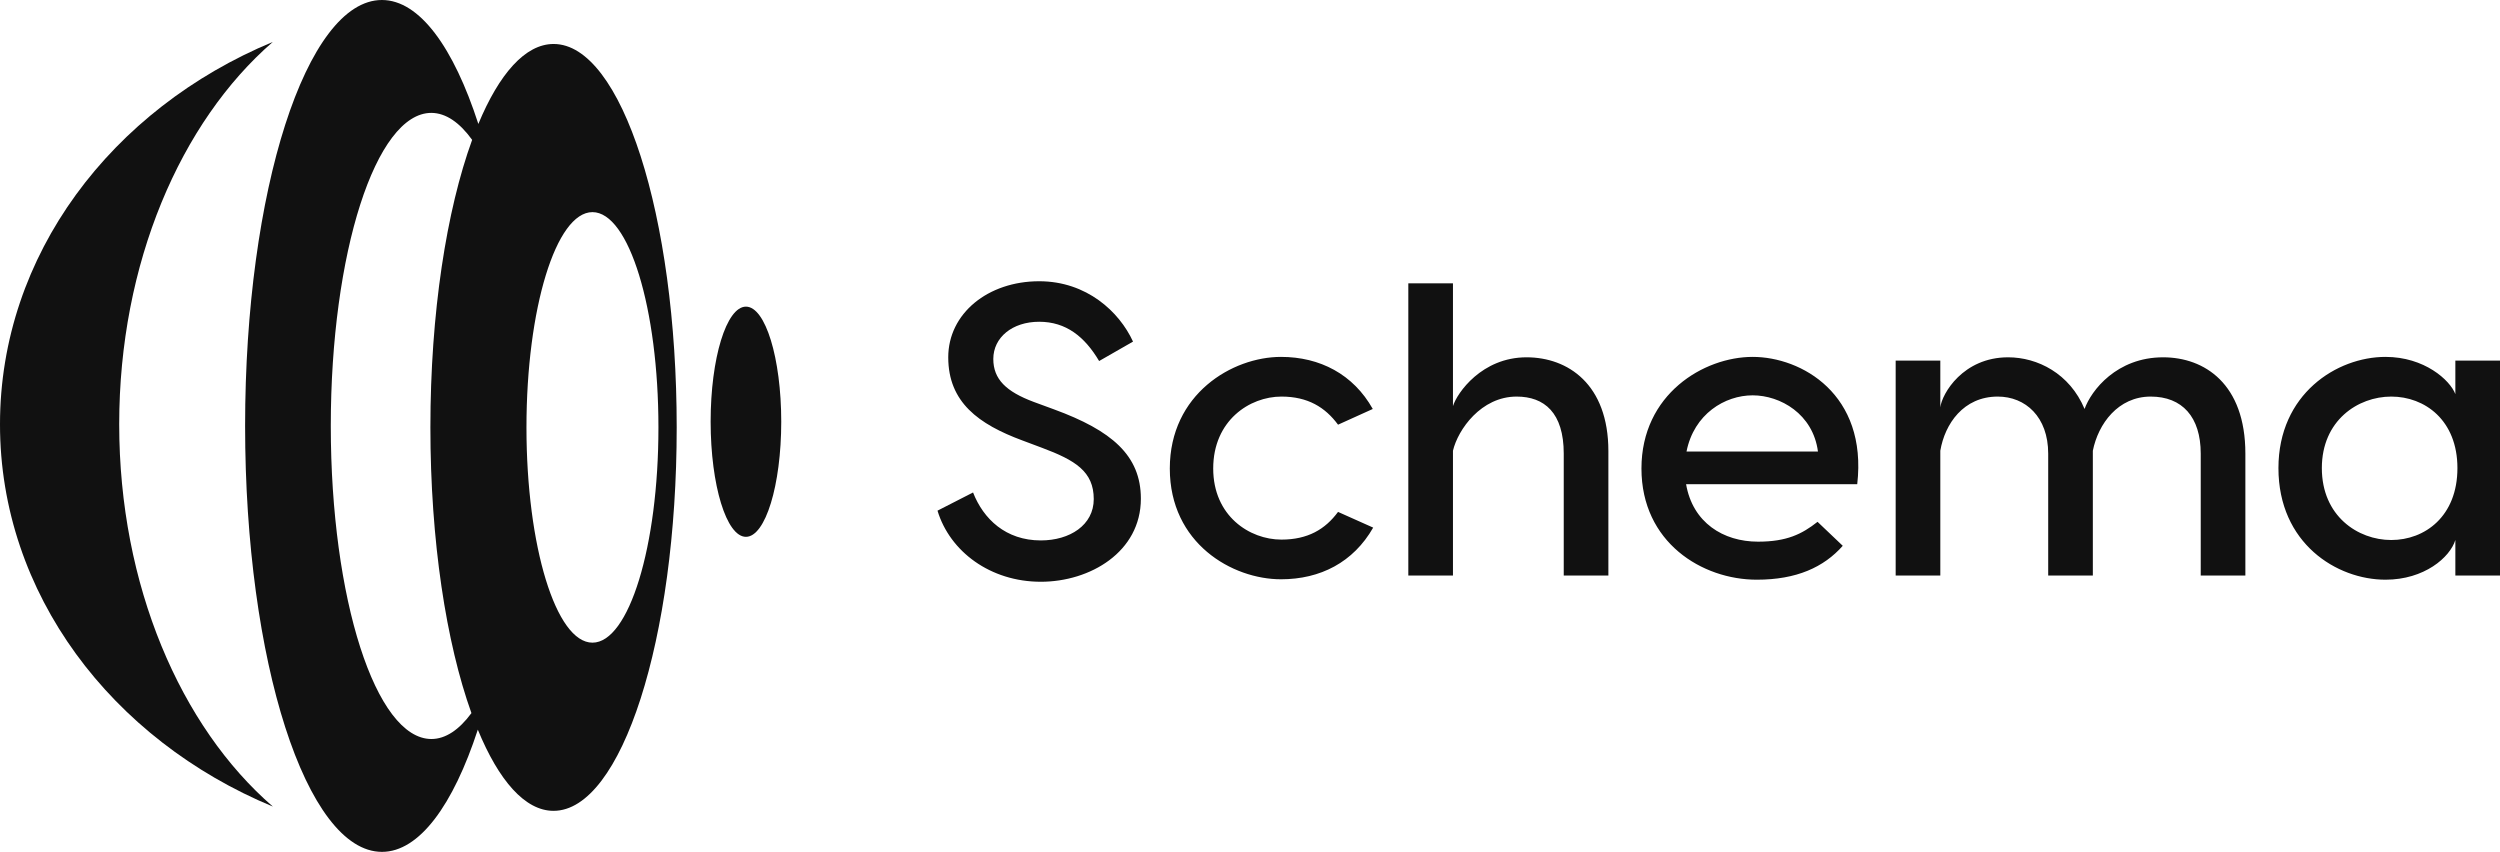
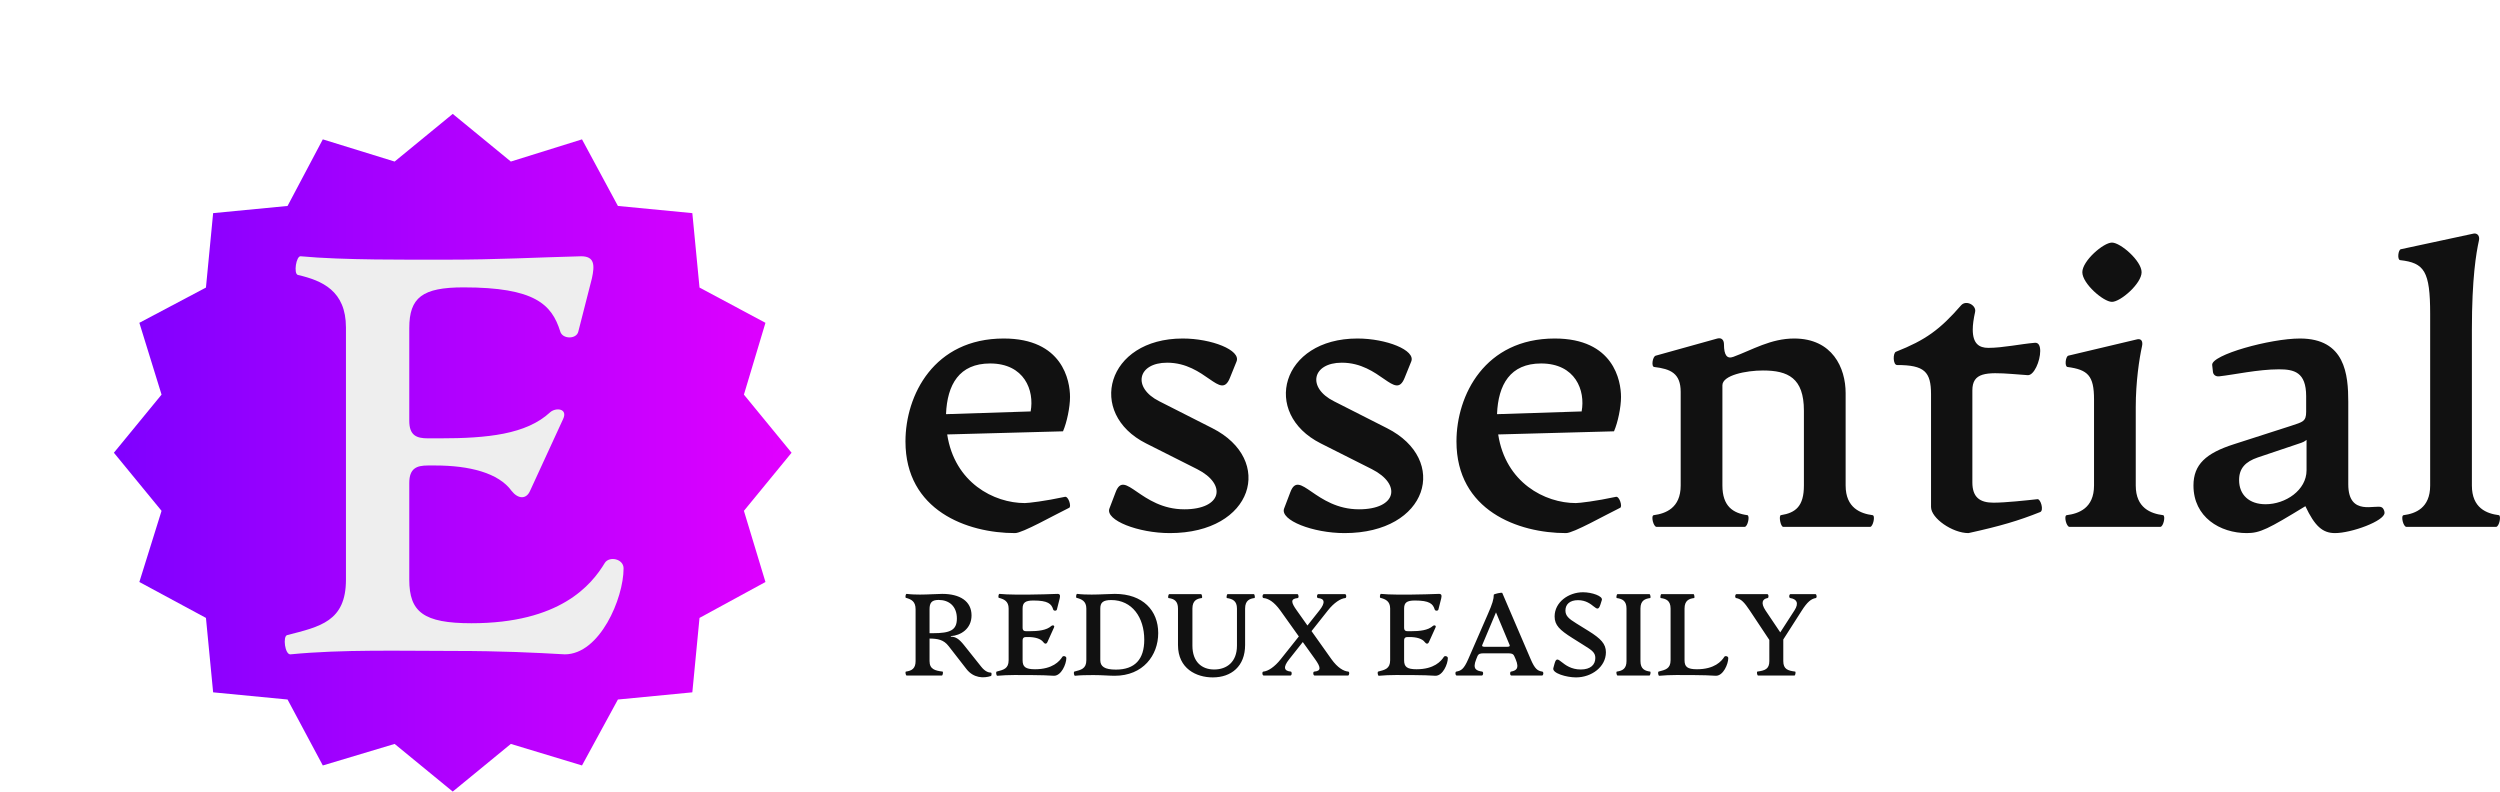
- <svg xmlns="http://www.w3.org/2000/svg" width="320" height="109" stroke="null" style="vector-effect: non-scaling-stroke;" class="css-k1x8l0" id="hhadagbd">
-   <defs id="SvgjsDefs4490" />
-   <g id="SvgjsG4491" featurekey="rZF8Vg-0" transform="matrix(1.367821,0,0,1.367821,-18.61467,-13.9928)" fill="#111">
-     <g>
-       <path fill-rule="evenodd" clip-rule="evenodd" d="M80.11,49.695c0.003,5.951,1.481,10.771,3.303,10.771   c1.823,0,3.302-4.824,3.305-10.768c-0.003-5.951-1.479-10.773-3.303-10.773C81.591,38.926,80.107,43.748,80.11,49.695z" />
-       <path fill-rule="evenodd" clip-rule="evenodd" d="M39.138,14.154c-15.075,6.26-25.529,19.93-25.529,35.779   c-0.004,15.852,10.454,29.52,25.536,35.777C30.504,78.232,24.764,65,24.764,49.934S30.508,21.637,39.138,14.154z" />
-       <path fill-rule="evenodd" clip-rule="evenodd" d="M49.349,10.23c-7.066,0-12.803,17.854-12.803,39.857   c0,22.016,5.736,39.859,12.808,39.861c3.491-0.002,6.66-4.367,8.969-11.438c1.954,4.756,4.414,7.598,7.084,7.598   c6.367,0.002,11.532-16.066,11.527-35.883c0.005-19.816-5.156-35.887-11.521-35.879c-2.651,0-5.093,2.797-7.041,7.484   C56.057,14.668,52.871,10.234,49.349,10.23z M75.225,50.227c0.005,11.121-2.764,20.143-6.174,20.143   c-3.412,0-6.176-9.023-6.176-20.139c0-11.127,2.764-20.146,6.176-20.15C72.465,30.084,75.229,39.102,75.225,50.227z M57.792,23.318   c-2.395,6.576-3.907,16.191-3.907,26.908c-0.001,10.623,1.484,20.166,3.841,26.736c-1.15,1.559-2.418,2.424-3.748,2.424   c-5.202-0.004-9.414-13.117-9.414-29.299c0-16.174,4.212-29.293,9.407-29.293C55.333,20.797,56.626,21.701,57.792,23.318z" />
-     </g>
+ <svg xmlns="http://www.w3.org/2000/svg" width="439" height="139" viewBox="0 0 439 139" class="css-1j8o68f">
+   <defs id="SvgjsDefs1526">
+     <linearGradient id="SvgjsLinearGradient1535">
+       <stop id="SvgjsStop1536" stop-color="#7f00ff" offset="0" />
+       <stop id="SvgjsStop1537" stop-color="#e100ff" offset="1" />
+     </linearGradient>
+   </defs>
+   <g id="SvgjsG1527" featurekey="symbolContainer" transform="matrix(1.146435,0,0,1.146435,20,20)" fill="url(#SvgjsLinearGradient1535)">
+     <path d="M103.8 51.9l-7.3 8.9 3.3 10.9-10.1 5.5-1.1 11.4-11.4 1.1-5.5 10.1-10.9-3.3-8.9 7.3-8.9-7.3-11 3.3-5.4-10.1-11.4-1.1-1.1-11.4-10.2-5.5 3.4-10.9L0 51.9 7.3 43 3.9 32l10.2-5.4 1.1-11.4 11.4-1.1L32 3.9l11 3.4L51.9 0l8.9 7.3 10.9-3.4 5.5 10.2 11.4 1.1 1.1 11.4L99.8 32l-3.3 11 7.3 8.9z" />
  </g>
-   <g id="SvgjsG4492" featurekey="6VBqdG-0" transform="matrix(2.645502,0,0,2.645502,118.1482,20.76191)" fill="#111">
-     <path d="M5.62 5.76 c2.3 0 3.88 1.48 4.54 2.92 l-1.64 0.94 c-0.7 -1.18 -1.6 -1.9 -2.9 -1.9 s-2.22 0.76 -2.22 1.8 c0 0.98 0.62 1.58 1.96 2.08 l0.98 0.36 c2.78 1.02 4.2 2.22 4.2 4.32 c0 2.58 -2.46 4.02 -4.84 4.02 c-2.44 0 -4.4 -1.46 -5 -3.44 l1.72 -0.88 c0.5 1.28 1.58 2.32 3.28 2.32 c1.4 0 2.56 -0.74 2.56 -2 c0 -1.34 -0.9 -1.88 -2.5 -2.48 l-0.96 -0.36 c-2.1 -0.78 -3.58 -1.84 -3.58 -4.02 c0 -2.12 1.92 -3.68 4.4 -3.68 z M17.32 9.42 c1.88 0 3.5 0.84 4.44 2.52 l-1.68 0.76 c-0.62 -0.84 -1.46 -1.36 -2.74 -1.36 c-1.54 0 -3.3 1.16 -3.3 3.48 c0 2.3 1.76 3.44 3.3 3.44 c1.28 0 2.12 -0.5 2.74 -1.34 l1.7 0.76 c-0.96 1.68 -2.56 2.5 -4.46 2.5 c-2.36 0 -5.38 -1.74 -5.38 -5.36 c0 -3.6 3.02 -5.4 5.38 -5.4 z M29.2 9.44 c2 0 3.96 1.3 3.96 4.54 l0 6.02 l-2.16 0 l0 -5.9 c0 -1.98 -0.94 -2.76 -2.28 -2.76 c-1.72 0 -2.84 1.6 -3.08 2.62 l0 6.04 l-2.16 0 l0 -14.14 l2.16 0 l0 5.94 c0.2 -0.64 1.4 -2.36 3.56 -2.36 z M40.14 9.42 c2.36 0 5.56 1.8 5.06 6.16 l-8.28 0 c0.32 1.86 1.8 2.78 3.48 2.78 c1.38 0 2.12 -0.36 2.88 -0.96 l1.22 1.16 c-0.92 1.04 -2.24 1.64 -4.16 1.64 c-2.64 0 -5.58 -1.8 -5.58 -5.38 c0 -3.6 3.02 -5.4 5.38 -5.4 z M40.14 11.28 c-1.34 0 -2.84 0.9 -3.2 2.72 l6.36 0 c-0.24 -1.82 -1.82 -2.72 -3.16 -2.72 z M60 9.44 c2 0 3.98 1.28 3.98 4.66 l0 5.9 l-2.16 0 l0 -5.9 c0 -1.78 -0.9 -2.76 -2.42 -2.76 c-1.58 0 -2.54 1.32 -2.8 2.62 l0 6.04 l-2.16 0 l0 -5.9 c0 -1.78 -1.1 -2.76 -2.44 -2.76 c-1.66 0 -2.56 1.32 -2.78 2.62 l0 6.04 l-2.16 0 l0 -10.4 l2.16 0 l0 2.26 c0.08 -0.66 1.1 -2.42 3.28 -2.42 c1.42 0 2.98 0.78 3.7 2.5 c0.32 -0.9 1.56 -2.5 3.8 -2.5 z M70.76 9.42 c1.88 0 3.12 1.12 3.38 1.8 l0 -1.62 l2.16 0 l0 10.4 l-2.16 0 l0 -1.72 c-0.26 0.84 -1.5 1.92 -3.38 1.92 c-2.36 0 -5.18 -1.76 -5.18 -5.4 c0 -3.58 2.82 -5.38 5.18 -5.38 z M71.04 11.34 c-1.62 0 -3.36 1.16 -3.36 3.46 c0 2.32 1.74 3.48 3.36 3.48 s3.2 -1.14 3.2 -3.48 c0 -2.32 -1.58 -3.46 -3.2 -3.46 z" />
+   <g id="SvgjsG1528" featurekey="monogramFeature-0" transform="matrix(1.65483,0,0,1.65483,47.54315,15.41391)" fill="#eeeeee">
+     <path d="M2.1 60.12 c-0.6 0.06 -0.84 -1.92 -0.36 -2.04 c3.48 -0.9 6.24 -1.44 6.24 -5.88 l0 -26.76 c0 -3.9 -2.52 -4.98 -5.1 -5.58 c-0.48 -0.12 -0.18 -2.04 0.3 -1.98 c4.44 0.42 11.46 0.36 15.48 0.36 c5.46 0 9.48 -0.24 14.28 -0.36 c1.44 0 1.44 0.96 1.14 2.34 l-1.44 5.64 c-0.18 0.84 -1.68 0.84 -1.92 0 c-0.9 -2.88 -2.7 -4.68 -10.26 -4.68 c-4.38 0 -5.76 1.08 -5.76 4.32 l0 9.84 c0 1.56 0.78 1.86 1.98 1.86 l1.26 0 c5.04 0 9.18 -0.42 11.7 -2.76 c0.6 -0.54 1.92 -0.42 1.38 0.72 l-3.48 7.56 c-0.42 1.02 -1.32 0.9 -1.98 0.06 c-1.38 -1.92 -4.5 -2.7 -8.1 -2.7 l-0.78 0 c-1.2 0 -1.98 0.3 -1.98 1.86 l0 10.26 c0 3.42 1.5 4.62 6.6 4.62 c9.36 0 12.72 -4.02 14.16 -6.42 c0.48 -0.72 1.98 -0.42 1.98 0.6 c0 3.18 -2.52 9.12 -6.24 9.12 c-3.18 -0.18 -6.72 -0.36 -11.76 -0.36 c-5.58 0 -11.82 -0.18 -17.34 0.36 z" />
+   </g>
+   <g id="SvgjsG1529" featurekey="nameFeature-0" transform="matrix(1.711872,0,0,1.711872,155.9186,24.04135)" fill="#111111">
+     <path d="M18.16 36.92 c0.36 -0.08 0.68 1 0.44 1.12 c-1.56 0.76 -4.8 2.6 -5.56 2.6 c-4.92 0 -11.24 -2.32 -11.24 -9.4 c0 -4.76 2.92 -10.56 10.08 -10.56 c6.04 0 6.8 4.32 6.8 6 c0 1.04 -0.32 2.6 -0.72 3.52 l-11.88 0.32 c0.76 4.96 4.8 7.04 7.96 7.04 c0.36 0 2.08 -0.2 4.12 -0.64 z M10.48 23.24 c-3.16 0 -4.4 2.16 -4.52 5.2 l8.68 -0.28 c0.4 -2.16 -0.64 -4.92 -4.16 -4.92 z M28.92 40.64 c-3.24 0 -6.64 -1.32 -6.2 -2.52 l0.64 -1.68 c0.92 -2.44 2.56 1.76 7.04 1.76 c3.88 0 4.4 -2.56 1.32 -4.12 l-5.24 -2.64 c-6.12 -3.08 -4.08 -10.76 3.76 -10.76 c2.96 0 6 1.2 5.52 2.36 l-0.68 1.68 c-0.96 2.4 -2.48 -1.56 -6.44 -1.56 c-3.04 0 -3.6 2.56 -0.8 3.96 l5.44 2.76 c6.4 3.24 4.24 10.76 -4.36 10.76 z M46.84 40.64 c-3.24 0 -6.64 -1.32 -6.2 -2.52 l0.64 -1.68 c0.92 -2.44 2.56 1.76 7.04 1.76 c3.88 0 4.4 -2.56 1.32 -4.12 l-5.24 -2.64 c-6.12 -3.08 -4.08 -10.76 3.76 -10.76 c2.96 0 6 1.2 5.52 2.36 l-0.68 1.68 c-0.96 2.4 -2.48 -1.56 -6.44 -1.56 c-3.04 0 -3.6 2.56 -0.8 3.96 l5.44 2.76 c6.4 3.24 4.24 10.76 -4.36 10.76 z M74.68 36.92 c0.36 -0.08 0.68 1 0.44 1.12 c-1.56 0.76 -4.8 2.6 -5.56 2.6 c-4.92 0 -11.24 -2.32 -11.24 -9.4 c0 -4.76 2.92 -10.56 10.08 -10.56 c6.04 0 6.8 4.32 6.8 6 c0 1.04 -0.32 2.6 -0.72 3.52 l-11.88 0.32 c0.76 4.96 4.8 7.04 7.96 7.04 c0.36 0 2.08 -0.2 4.12 -0.64 z M67 23.24 c-3.16 0 -4.4 2.16 -4.52 5.2 l8.68 -0.28 c0.4 -2.16 -0.64 -4.92 -4.16 -4.92 z M78.84 40 c-0.32 0 -0.6 -1.16 -0.28 -1.2 c1.2 -0.16 2.76 -0.72 2.76 -3.04 l0 -9.6 c0 -1.92 -1.04 -2.36 -2.72 -2.56 c-0.32 -0.04 -0.16 -1.08 0.16 -1.16 l6.32 -1.76 c0.48 -0.12 0.68 0.2 0.68 0.6 c0 1.12 0.32 1.52 0.96 1.28 c1.96 -0.72 3.84 -1.88 6.24 -1.88 c3.92 0 5.28 3 5.28 5.6 l0 9.48 c0 2.32 1.56 2.88 2.76 3.04 c0.32 0.04 0.04 1.2 -0.24 1.2 l-8.92 0 c-0.28 0 -0.48 -1.16 -0.24 -1.2 c1.52 -0.24 2.36 -0.92 2.36 -3.04 l0 -7.68 c0 -3.36 -1.64 -4.12 -4.2 -4.12 c-1.72 0 -4.16 0.48 -4.16 1.52 l0 10.28 c0 2.12 1.08 2.84 2.56 3.04 c0.28 0.04 0.04 1.2 -0.28 1.2 l-9.04 0 z M110.84 40.64 c-1.64 0 -3.84 -1.52 -3.84 -2.68 l0 -11.56 c0 -2.32 -0.68 -3 -3.48 -3 c-0.44 0 -0.44 -1.24 -0.12 -1.36 c3.04 -1.2 4.52 -2.28 6.68 -4.76 c0.52 -0.6 1.6 0 1.44 0.68 c-0.16 0.72 -0.24 1.32 -0.24 1.8 c0 1.44 0.64 1.88 1.6 1.88 c1.48 0 3.32 -0.4 4.76 -0.52 c0.4 -0.04 0.56 0.32 0.56 0.84 c0 1.04 -0.64 2.52 -1.28 2.48 l-1.56 -0.12 c-2.72 -0.2 -4.12 -0.16 -4.12 1.68 l0 9.44 c0 1.52 0.76 2.08 2.16 2.08 c1.24 0 3.44 -0.24 4.52 -0.36 c0.32 -0.04 0.68 1.16 0.28 1.32 c-2.2 0.88 -4.08 1.44 -7.36 2.16 z M125.56 16.92 c-0.88 0 -3.04 -1.88 -3.04 -3.04 s2.16 -3.04 3.04 -3.04 s3.04 1.88 3.04 3.04 s-2.16 3.04 -3.04 3.04 z M121.2 40 c-0.32 0 -0.6 -1.16 -0.28 -1.2 c1.24 -0.16 2.8 -0.72 2.8 -3.04 l0 -8.84 c0 -2.44 -0.64 -3.04 -2.72 -3.32 c-0.32 -0.04 -0.2 -1.08 0.08 -1.16 l7.08 -1.68 c0.4 -0.08 0.6 0.2 0.48 0.72 c-0.28 1.28 -0.64 3.64 -0.64 6.24 l0 8.04 c0 2.32 1.56 2.88 2.8 3.04 c0.28 0.04 0.04 1.2 -0.28 1.2 l-9.32 0 z M139.4 40.64 c-2.76 0 -5.48 -1.64 -5.48 -4.88 c0 -2.16 1.28 -3.32 4.16 -4.24 l5.84 -1.88 c1.2 -0.4 1.56 -0.44 1.56 -1.44 l0 -1.6 c0 -2.48 -1.24 -2.76 -2.8 -2.76 c-2.12 0 -4.64 0.56 -6.12 0.72 c-0.36 0.04 -0.6 -0.16 -0.64 -0.44 l-0.08 -0.72 c-0.12 -1.04 5.96 -2.72 9 -2.72 c4.64 0 4.96 3.68 4.96 6.52 l0 8.44 c0 3.36 2.88 2 3.44 2.36 c0.2 0.12 0.28 0.4 0.28 0.56 c0 0.84 -3.4 2.08 -5.08 2.08 c-1.28 0 -2.08 -0.72 -3.04 -2.76 c-3.8 2.32 -4.64 2.76 -6 2.76 z M141.32 37.68 c2.04 0 4.2 -1.44 4.2 -3.48 l0 -3.12 c-0.24 0.16 -0.2 0.2 -0.96 0.44 l-4.04 1.36 c-1.28 0.44 -1.92 1.12 -1.92 2.32 c0 1.52 1.04 2.48 2.72 2.48 z M155.76 40 c-0.32 0 -0.6 -1.16 -0.28 -1.2 c1.2 -0.16 2.72 -0.72 2.72 -3.04 l0 -17.6 c0 -4.4 -0.6 -5.24 -3.08 -5.52 c-0.32 -0.04 -0.2 -1.08 0.08 -1.12 l7.44 -1.6 c0.36 -0.08 0.68 0.2 0.56 0.72 c-0.28 1.28 -0.72 3.84 -0.72 9.12 l0 16 c0 2.32 1.52 2.88 2.76 3.04 c0.28 0.04 0.04 1.2 -0.28 1.2 l-9.2 0 z" />
+   </g>
+   <g id="SvgjsG1530" featurekey="sloganFeature-0" transform="matrix(1.021236,0,0,1.021236,158.1832,98.19938)" fill="#111111">
+     <path d="M15.5 19.5 c0.16 0 0.12 0.54 0 0.58 c-1.26 0.42 -3 0.36 -4.2 -1.18 l-3.08 -3.96 c-0.86 -1.12 -1.88 -1.28 -3.28 -1.3 l0 3.88 c0 1.4 0.96 1.64 2.24 1.8 c0.14 0.02 0.04 0.68 -0.12 0.68 l-6.06 0 c-0.16 0 -0.28 -0.66 -0.12 -0.68 c1.02 -0.14 1.66 -0.54 1.66 -1.8 l0 -8.92 c0 -1.32 -0.7 -1.7 -1.66 -1.96 c-0.16 -0.04 -0.06 -0.7 0.12 -0.68 c0.78 0.1 1.66 0.12 2.3 0.12 c1.48 0 2.86 -0.12 3.82 -0.12 c3.02 0 5.04 1.24 5.04 3.7 c0 2.32 -1.88 3.46 -3.56 3.56 l0 0.1 c0.8 0 1.38 0.34 2.26 1.44 l2.98 3.74 c0.62 0.78 1.22 1 1.66 1 z M5.52 12.72 c2.98 0 4.12 -0.52 4.12 -2.52 c0 -2.14 -1.36 -3.2 -3.14 -3.2 c-1.18 0 -1.56 0.48 -1.56 1.6 l0 4.12 l0.58 0 z M16.6 20.04 c-0.2 0.02 -0.28 -0.68 -0.12 -0.72 c1.16 -0.3 2.06 -0.48 2.06 -1.96 l0 -8.88 c0 -1.28 -0.82 -1.62 -1.68 -1.84 c-0.16 -0.04 -0.06 -0.7 0.1 -0.68 c1.46 0.16 3.98 0.12 5.2 0.12 c1.82 0 3.14 -0.08 4.78 -0.12 c0.48 0 0.48 0.32 0.38 0.78 l-0.48 1.9 c-0.06 0.28 -0.56 0.28 -0.64 0 c-0.3 -0.98 -0.9 -1.54 -3.4 -1.54 c-1.4 0 -1.86 0.36 -1.86 1.4 l0 3.26 c0 0.52 0.26 0.62 0.66 0.62 l0.44 0 c1.62 0 3.02 -0.16 3.84 -0.9 c0.2 -0.18 0.64 -0.14 0.46 0.26 l-1.14 2.52 c-0.16 0.36 -0.46 0.32 -0.68 0.02 c-0.46 -0.64 -1.48 -0.9 -2.64 -0.9 l-0.28 0 c-0.4 0 -0.66 0.1 -0.66 0.62 l0 3.36 c0 1.14 0.48 1.56 2.14 1.56 c3.02 0 4.22 -1.38 4.7 -2.14 c0.14 -0.22 0.68 -0.12 0.68 0.22 c0 1.02 -0.86 3.04 -2.12 3.04 c-1.12 -0.06 -2.22 -0.12 -3.9 -0.12 c-1.84 0 -4.02 -0.06 -5.84 0.12 z M29.96 20.04 c-0.2 0.02 -0.28 -0.68 -0.12 -0.72 c1.16 -0.3 2.06 -0.48 2.06 -1.96 l0 -8.88 c0 -1.28 -0.82 -1.62 -1.68 -1.84 c-0.16 -0.04 -0.06 -0.7 0.1 -0.68 c0.82 0.1 1.66 0.12 2.5 0.12 c1.56 0 2.96 -0.12 3.98 -0.12 c4.84 0 7.46 2.88 7.46 6.74 c0 3.84 -2.62 7.34 -7.48 7.34 c-0.96 0 -2.2 -0.12 -3.68 -0.12 c-1.24 0 -2.22 0.02 -3.14 0.12 z M36.98 18.98 c3.26 0 4.88 -1.76 4.88 -5.14 c0 -3.82 -2.08 -6.82 -5.68 -6.82 c-1.42 0 -1.88 0.44 -1.88 1.46 l0 8.88 c0 1.08 0.74 1.62 2.68 1.62 z M53.64 20.32 c-2.82 0 -5.98 -1.5 -5.98 -5.56 l0 -6.28 c0 -1.26 -0.64 -1.68 -1.62 -1.8 c-0.16 -0.02 -0.04 -0.68 0.12 -0.68 l5.46 0 c0.16 0 0.28 0.66 0.12 0.68 c-0.8 0.1 -1.6 0.4 -1.6 1.8 l0 6.38 c0 2.8 1.62 4.1 3.74 4.1 c2.18 0 3.92 -1.3 3.92 -4.1 l0 -6.38 c0 -1.3 -0.74 -1.66 -1.72 -1.8 c-0.14 -0.02 -0.04 -0.68 0.12 -0.68 l4.5 0 c0.14 0 0.26 0.66 0.1 0.68 c-0.8 0.1 -1.6 0.4 -1.6 1.8 l0 6.26 c0 3.68 -2.38 5.58 -5.56 5.58 z M76.94 19.32 c0.26 0.02 0.18 0.68 -0.04 0.68 l-5.76 0 c-0.24 0 -0.32 -0.66 -0.04 -0.68 c1.26 -0.1 1.08 -0.8 0.14 -2.12 l-2.12 -2.96 l-2.34 2.96 c-1.12 1.4 -0.86 2.02 0.28 2.12 c0.22 0.02 0.2 0.68 -0.06 0.68 l-4.6 0 c-0.26 0 -0.32 -0.66 -0.06 -0.68 c0.8 -0.06 1.94 -0.8 2.98 -2.12 l3.12 -3.92 l-3.18 -4.46 c-1.08 -1.5 -2.08 -2.08 -2.88 -2.14 c-0.28 -0.02 -0.22 -0.68 0.06 -0.68 l5.74 0 c0.24 0 0.3 0.66 0.06 0.68 c-1.3 0.12 -1.12 0.78 -0.16 2.12 l1.84 2.6 l2.06 -2.6 c1.08 -1.36 0.88 -2.04 -0.24 -2.12 c-0.28 -0.02 -0.2 -0.68 0.04 -0.68 l4.6 0 c0.24 0 0.3 0.66 0.04 0.68 c-0.78 0.06 -1.94 0.8 -2.98 2.12 l-2.82 3.56 l3.42 4.82 c1.06 1.48 2.1 2.08 2.9 2.14 z M82.2 20.04 c-0.2 0.02 -0.28 -0.68 -0.12 -0.72 c1.16 -0.3 2.06 -0.48 2.06 -1.96 l0 -8.88 c0 -1.28 -0.82 -1.62 -1.68 -1.84 c-0.16 -0.04 -0.06 -0.7 0.1 -0.68 c1.46 0.16 3.98 0.12 5.2 0.12 c1.82 0 3.14 -0.08 4.78 -0.12 c0.48 0 0.48 0.32 0.38 0.78 l-0.48 1.9 c-0.06 0.28 -0.56 0.28 -0.64 0 c-0.3 -0.98 -0.9 -1.54 -3.4 -1.54 c-1.4 0 -1.86 0.36 -1.86 1.4 l0 3.26 c0 0.52 0.26 0.62 0.66 0.62 l0.44 0 c1.62 0 3.02 -0.16 3.84 -0.9 c0.2 -0.18 0.64 -0.14 0.46 0.26 l-1.14 2.52 c-0.16 0.36 -0.46 0.32 -0.68 0.02 c-0.46 -0.64 -1.48 -0.9 -2.64 -0.9 l-0.28 0 c-0.4 0 -0.66 0.1 -0.66 0.62 l0 3.36 c0 1.14 0.48 1.56 2.14 1.56 c3.02 0 4.22 -1.38 4.7 -2.14 c0.14 -0.22 0.68 -0.12 0.68 0.22 c0 1.02 -0.86 3.04 -2.12 3.04 c-1.12 -0.06 -2.22 -0.12 -3.9 -0.12 c-1.84 0 -4.02 -0.06 -5.84 0.12 z M110.3 19.32 c0.28 0.04 0.2 0.68 -0.04 0.68 l-5.28 0 c-0.26 0 -0.28 -0.64 -0.06 -0.68 c0.74 -0.14 1.54 -0.4 0.8 -2.12 l-0.22 -0.5 c-0.2 -0.48 -0.54 -0.52 -1.14 -0.52 l-4.08 0 c-0.6 0 -0.94 0.04 -1.14 0.52 l-0.2 0.5 c-0.7 1.72 0.06 1.98 1.02 2.12 c0.26 0.04 0.2 0.68 -0.06 0.68 l-4.32 0 c-0.24 0 -0.3 -0.64 -0.06 -0.68 c0.82 -0.14 1.3 -0.42 2.04 -2.12 l3.38 -7.76 c0.78 -1.76 1.02 -2.58 1.02 -3.34 c0 -0.12 1.4 -0.44 1.46 -0.3 l4.88 11.38 c0.72 1.7 1.2 2.02 2 2.14 z M104.22 15.06 c0.28 0 0.58 -0.04 0.46 -0.32 l-2.34 -5.6 l-2.36 5.6 c-0.12 0.28 0.18 0.32 0.46 0.32 l3.78 0 z M116.1 20.32 c-1.64 0 -4.14 -0.72 -3.9 -1.6 l0.2 -0.74 c0.56 -2.1 1.22 0.98 4.52 0.98 c1.68 0 2.5 -0.82 2.5 -1.98 c0 -0.94 -0.6 -1.34 -2.02 -2.22 l-1.94 -1.22 c-2.16 -1.36 -3.04 -2.2 -3.04 -3.7 c0 -2.46 2.4 -4.16 4.88 -4.16 c1.52 0 3.46 0.66 3.24 1.34 l-0.24 0.76 c-0.62 1.94 -1.12 -0.74 -3.86 -0.74 c-1.42 0 -2.16 0.72 -2.16 1.78 c0 0.9 0.54 1.4 1.88 2.22 l2.1 1.3 c2.12 1.32 2.98 2.22 2.98 3.66 c0 2.5 -2.46 4.32 -5.14 4.32 z M123.24 20 c-0.16 0 -0.28 -0.66 -0.12 -0.68 c1.02 -0.14 1.66 -0.54 1.66 -1.8 l0 -9.04 c0 -1.26 -0.64 -1.66 -1.66 -1.8 c-0.16 -0.02 -0.04 -0.68 0.12 -0.68 l5.48 0 c0.16 0 0.28 0.66 0.12 0.68 c-0.86 0.12 -1.66 0.4 -1.66 1.8 l0 9.04 c0 1.4 0.8 1.68 1.66 1.8 c0.16 0.02 0.04 0.68 -0.12 0.68 l-5.48 0 z M130.42 20.04 c-0.2 0.02 -0.28 -0.68 -0.12 -0.72 c1.16 -0.3 2.06 -0.48 2.06 -1.96 l0 -8.88 c0 -1.4 -0.82 -1.68 -1.68 -1.8 c-0.16 -0.02 -0.04 -0.68 0.1 -0.68 l5.52 0 c0.14 0 0.24 0.66 0.1 0.68 c-0.84 0.1 -1.64 0.4 -1.64 1.8 l0 8.88 c0 1.14 0.48 1.56 2.14 1.56 c3.02 0 4.22 -1.38 4.7 -2.14 c0.14 -0.22 0.68 -0.12 0.68 0.22 c0 1.02 -0.86 3.04 -2.12 3.04 c-1.12 -0.06 -2.22 -0.12 -3.9 -0.12 c-1.84 0 -4.02 -0.06 -5.84 0.12 z M157.26 6 c0.24 0 0.3 0.64 0.06 0.68 c-0.78 0.12 -1.46 0.68 -2.38 2.12 l-3.2 5 l0 3.72 c0 1.4 0.8 1.64 2.04 1.8 c0.14 0.02 0.04 0.68 -0.12 0.68 l-6.26 0 c-0.16 0 -0.26 -0.66 -0.12 -0.68 c1.32 -0.18 2.06 -0.44 2.06 -1.8 l0 -3.64 l-3.36 -5.06 c-0.92 -1.38 -1.48 -2 -2.34 -2.14 c-0.26 -0.04 -0.2 -0.68 0.06 -0.68 l5.28 0 c0.26 0 0.3 0.64 0.06 0.68 c-0.88 0.14 -1.22 0.82 -0.36 2.12 l2.54 3.78 l2.44 -3.78 c0.84 -1.3 0.34 -1.96 -0.72 -2.12 c-0.28 -0.04 -0.2 -0.68 0.04 -0.68 l4.28 0 z" />
  </g>
</svg>
